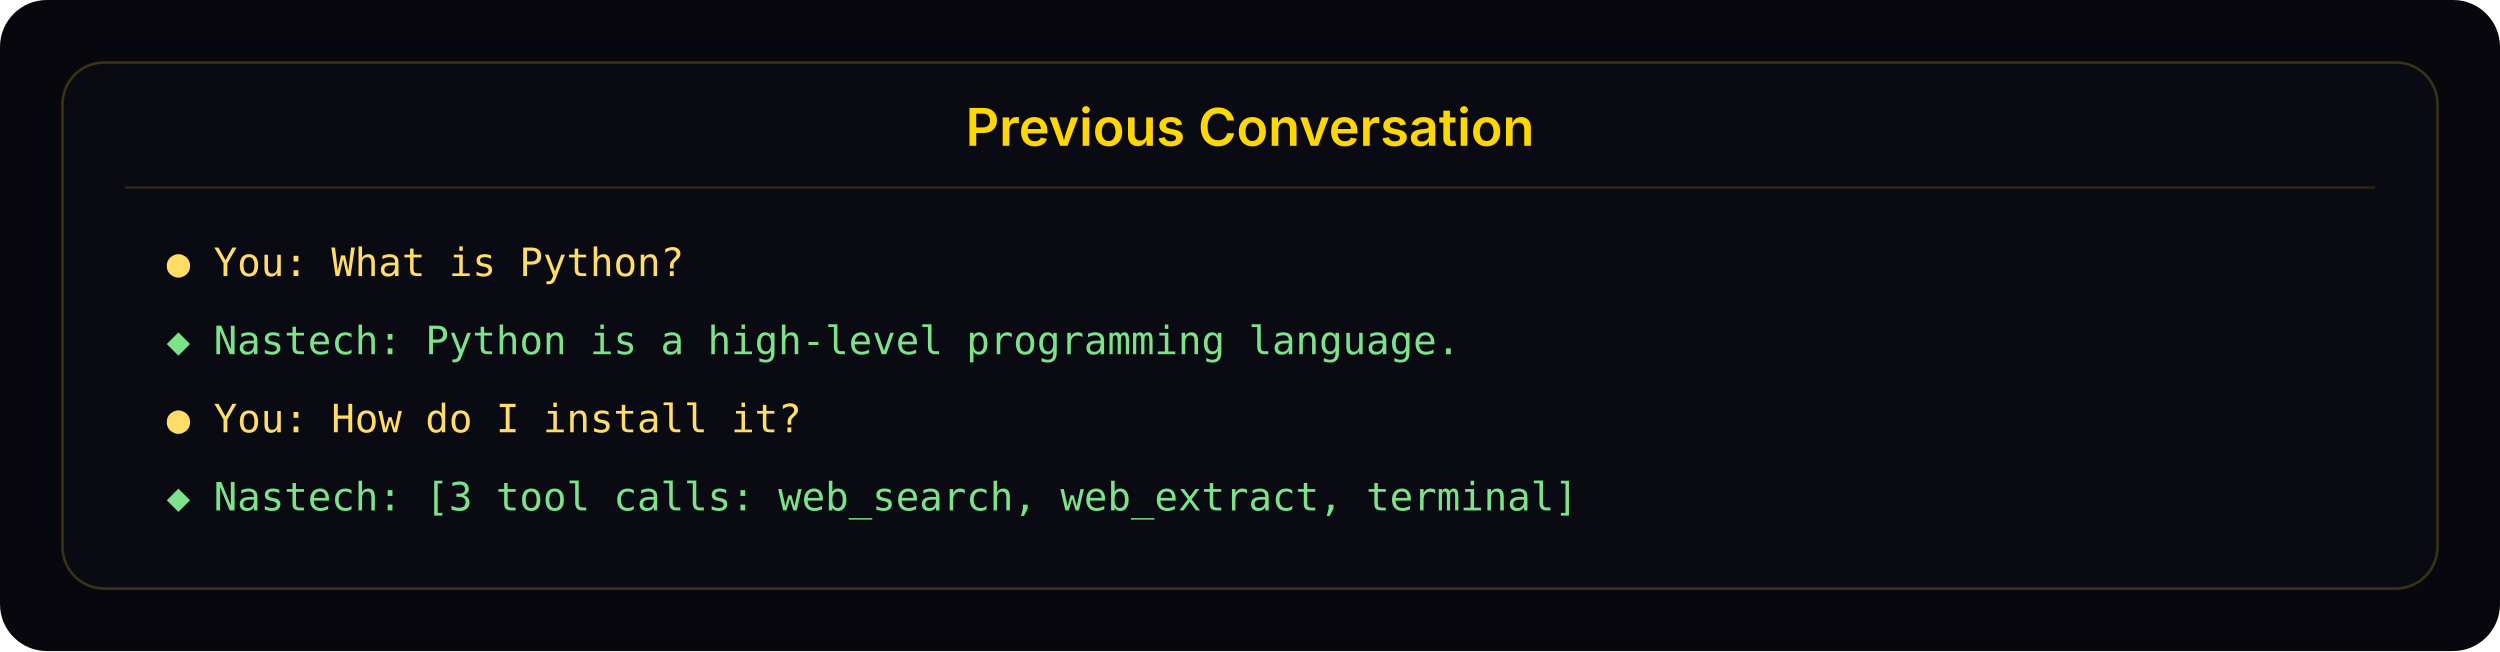
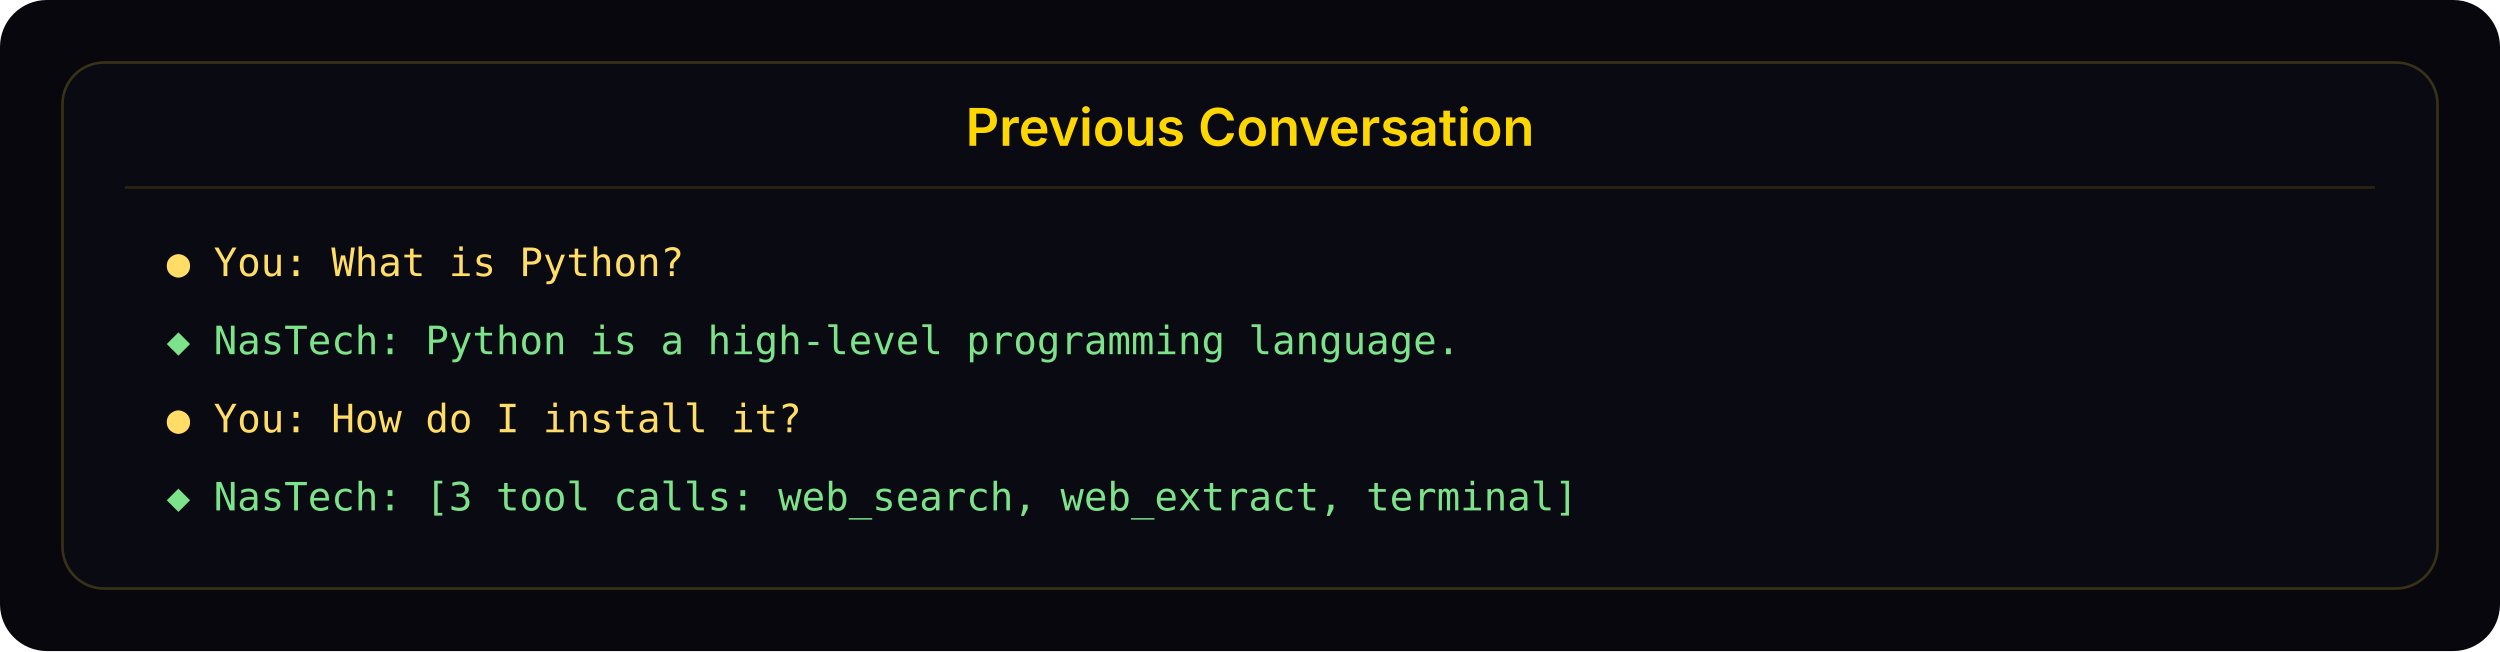
<svg xmlns="http://www.w3.org/2000/svg" width="960" height="250" viewBox="0 0 960 250" role="img" aria-labelledby="title desc">
  <rect width="960" height="250" rx="18" fill="#07070d" />
  <rect x="24" y="24" width="912" height="202" rx="16" fill="#0a0a12" stroke="#3a3217" />
  <text x="480" y="56" text-anchor="middle" fill="#ffd700" font-family="Inter, sans-serif" font-size="20" font-weight="600">Previous Conversation</text>
  <line x1="48" y1="72" x2="912" y2="72" stroke="#2b2410" />
  <text x="64" y="106" fill="#ffdd66" font-family="JetBrains Mono, monospace" font-size="15">● You: What is Python?</text>
-   <text x="64" y="136" fill="#7ce38b" font-family="JetBrains Mono, monospace" font-size="15">◆ Nastech: Python is a high-level programming language.</text>
+   <text x="64" y="136" fill="#7ce38b" font-family="JetBrains Mono, monospace" font-size="15">◆ NasTech: Python is a high-level programming language.</text>
  <text x="64" y="166" fill="#ffdd66" font-family="JetBrains Mono, monospace" font-size="15">● You: How do I install it?</text>
-   <text x="64" y="196" fill="#7ce38b" font-family="JetBrains Mono, monospace" font-size="15">◆ Nastech: [3 tool calls: web_search, web_extract, terminal]</text>
+   <text x="64" y="196" fill="#7ce38b" font-family="JetBrains Mono, monospace" font-size="15">◆ NasTech: [3 tool calls: web_search, web_extract, terminal]</text>
</svg>
